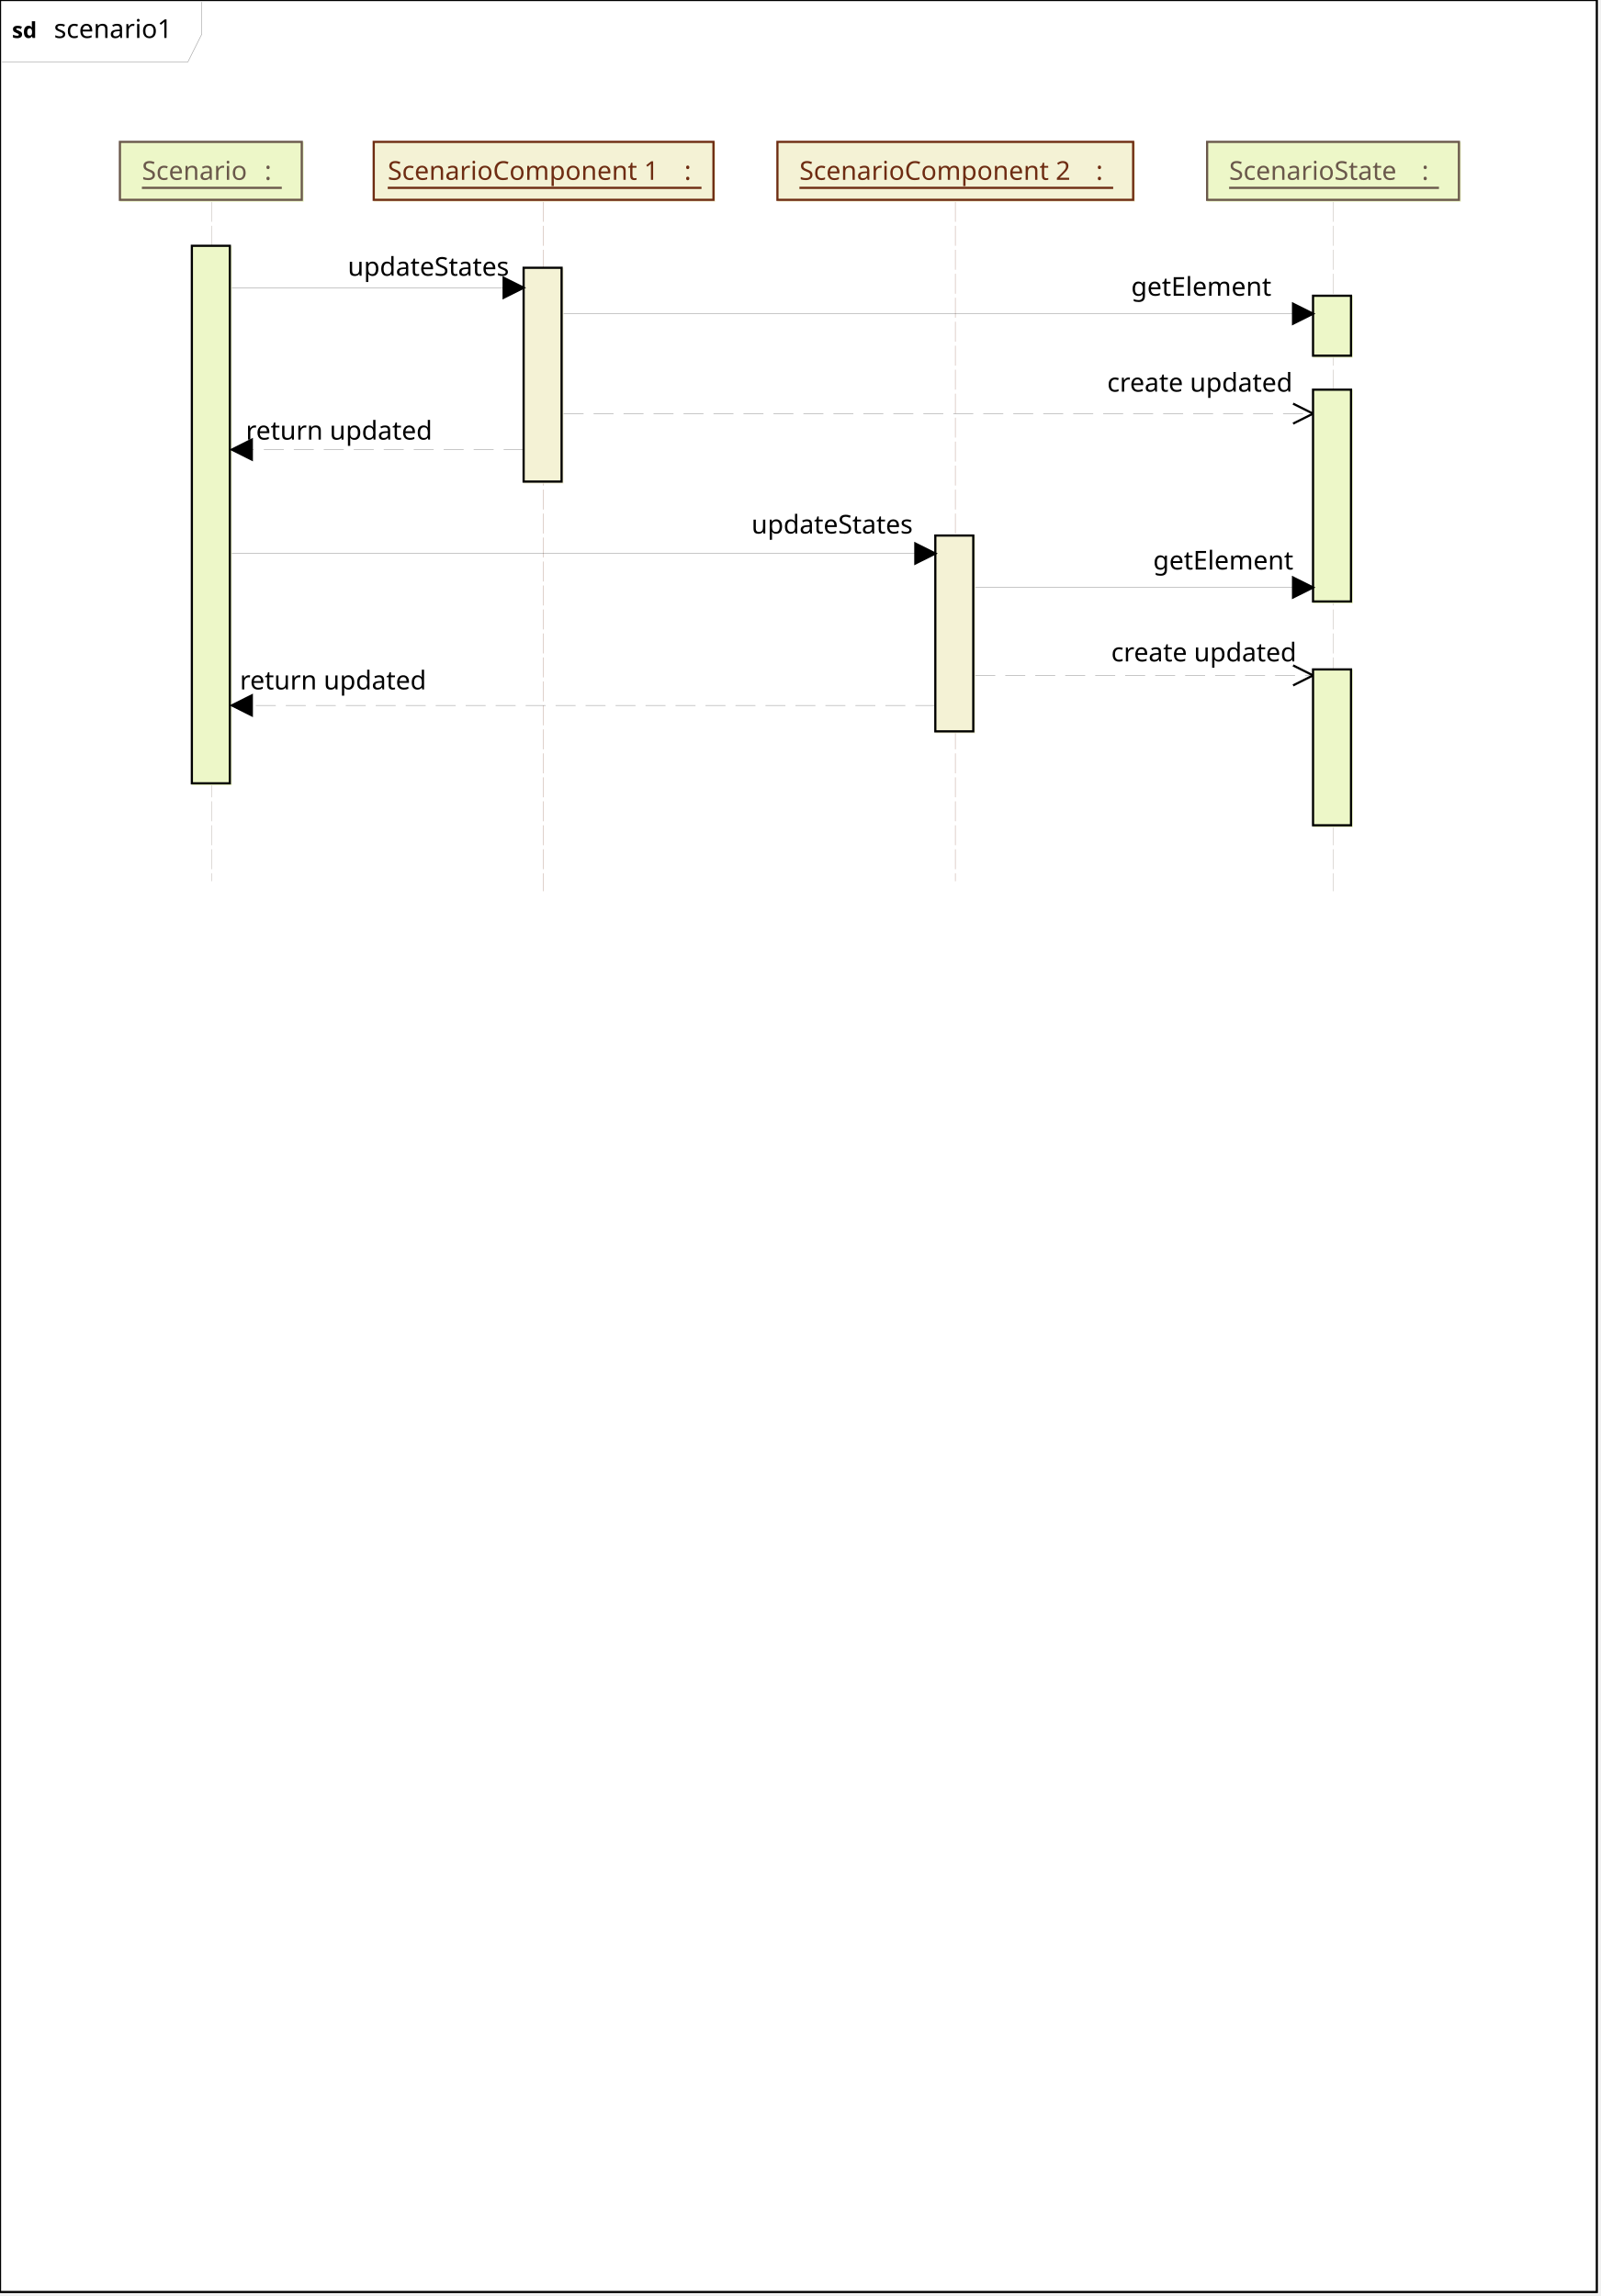
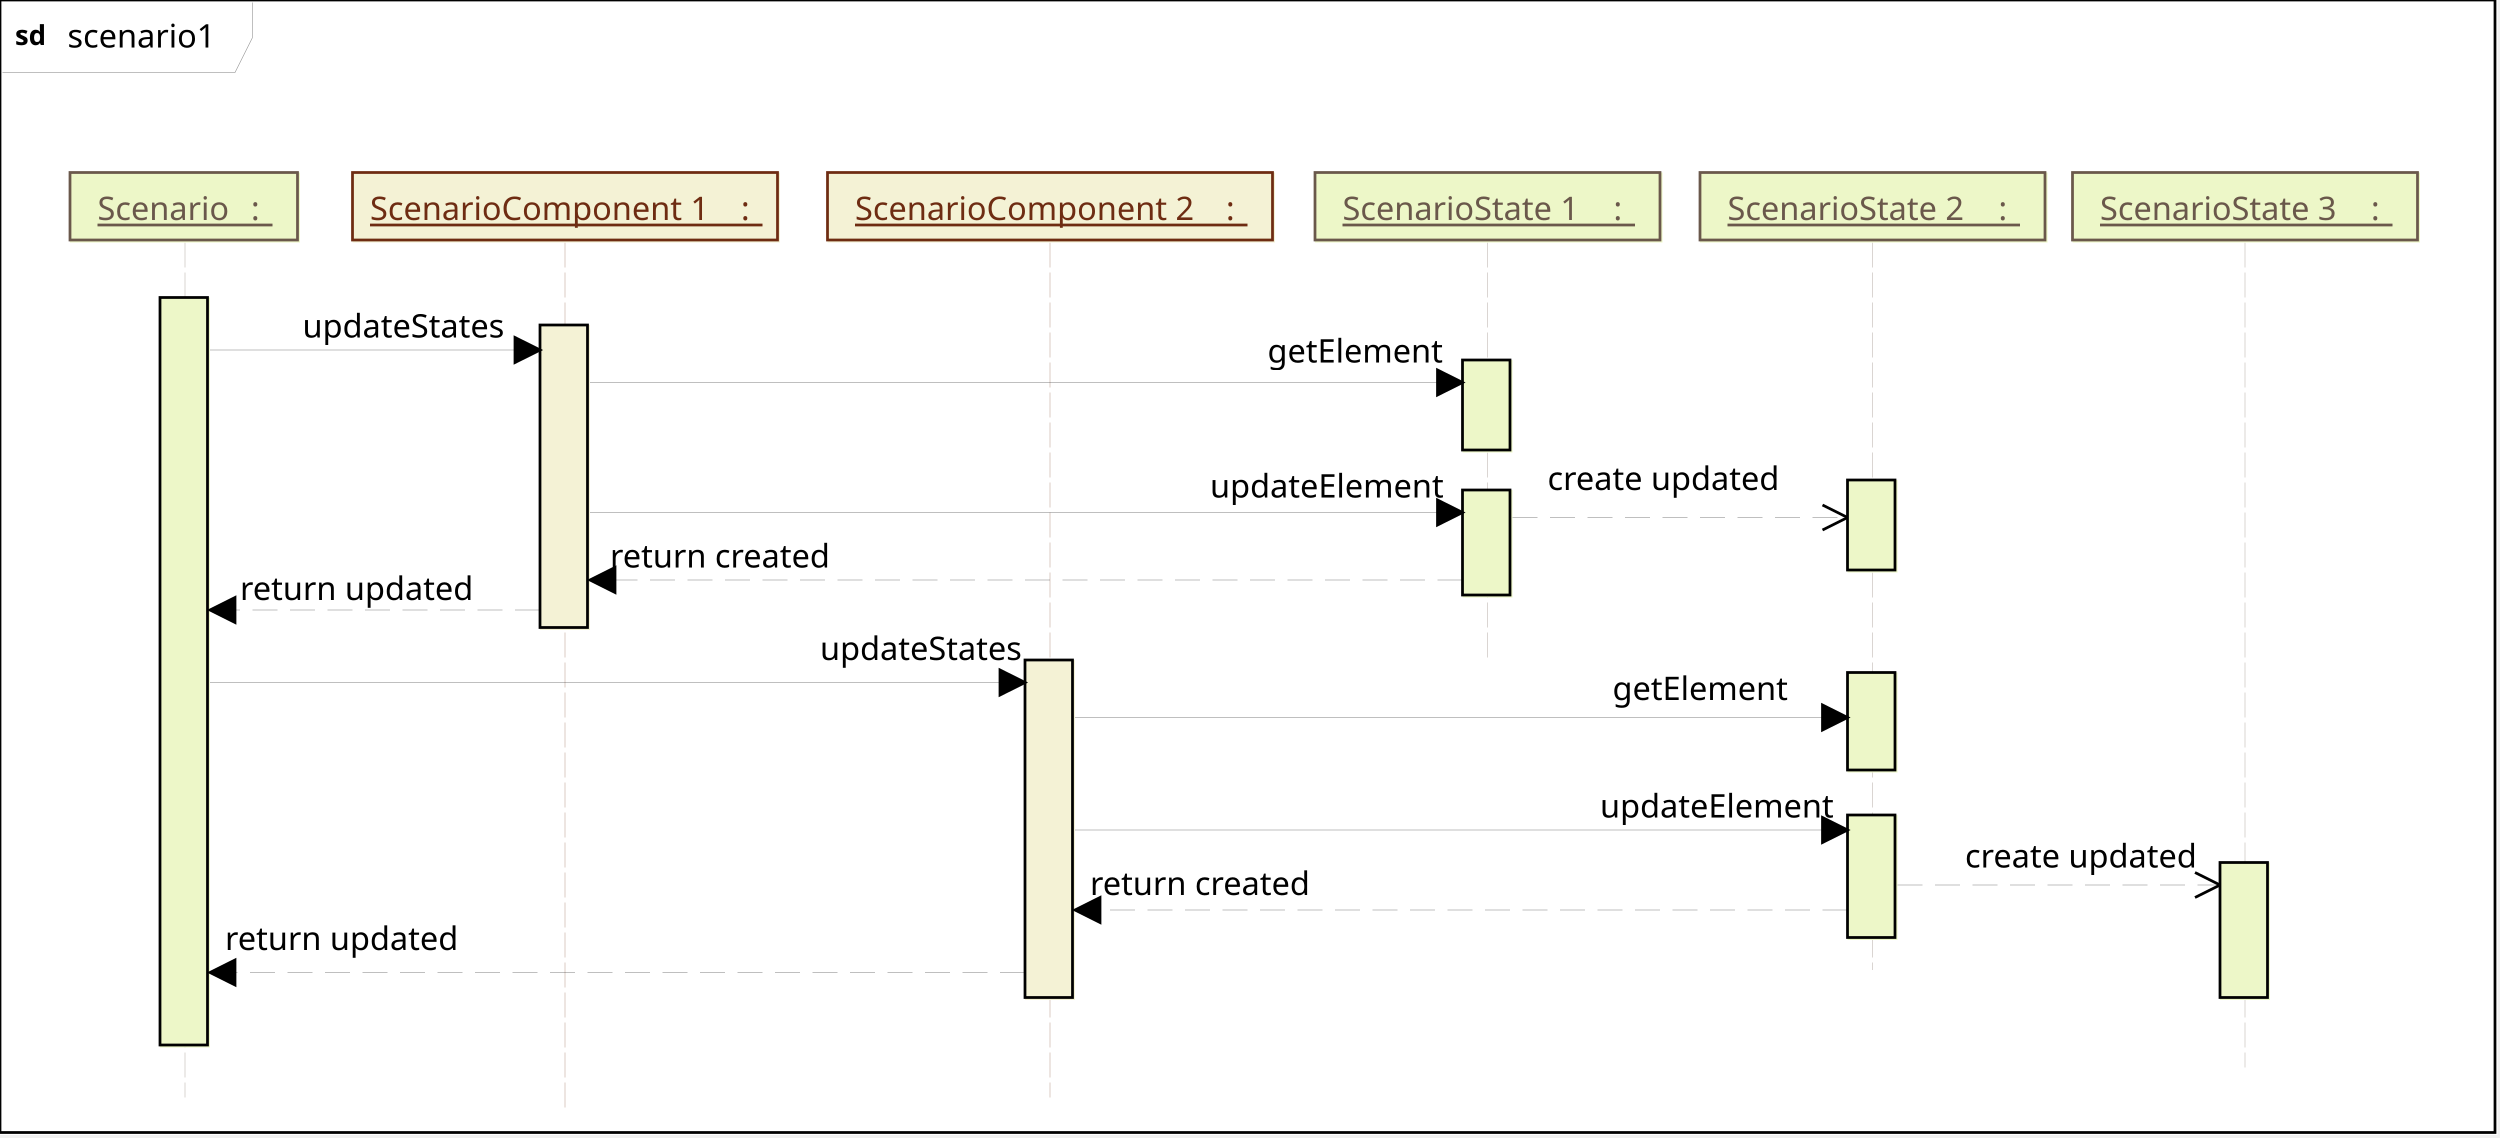
- <svg stroke-dasharray="none" shape-rendering="auto" font-family="'Dialog'" width="801" text-rendering="auto" fill-opacity="1" color-interpolation="auto" color-rendering="auto" font-size="12" fill="black" stroke="black" image-rendering="auto" stroke-miterlimit="10" stroke-linecap="square" stroke-linejoin="miter" font-style="normal" height="1149" stroke-width="1" stroke-dashoffset="0" font-weight="normal" stroke-opacity="1">
+ <svg stroke-dasharray="none" shape-rendering="auto" font-family="'Dialog'" width="1000" text-rendering="auto" fill-opacity="1" color-interpolation="auto" color-rendering="auto" font-size="12" fill="black" stroke="black" image-rendering="auto" stroke-miterlimit="10" stroke-linecap="square" stroke-linejoin="miter" font-style="normal" height="455" stroke-width="1" stroke-dashoffset="0" font-weight="normal" stroke-opacity="1">
  <defs id="genericDefs" />
  <g>
    <defs id="defs1">
      <clipPath clipPathUnits="userSpaceOnUse" id="clipPath1">
-         <path d="M-1 -1 L801 -1 L801 1149 L-1 1149 L-1 -1 Z" />
+         <path d="M-1 -1 L1000 -1 L1000 455 L-1 455 L-1 -1 Z" />
      </clipPath>
      <clipPath clipPathUnits="userSpaceOnUse" id="clipPath2">
-         <path d="M5 7 L26 7 L26 22 L5 22 L5 7 Z" />
+         <path d="M5 6 L26 6 L26 21 L5 21 L5 6 Z" />
      </clipPath>
      <clipPath clipPathUnits="userSpaceOnUse" id="clipPath3">
-         <path d="M26 5 L90 5 L90 24 L26 24 L26 5 Z" />
+         <path d="M26 5 L90 5 L90 22 L26 22 L26 5 Z" />
      </clipPath>
      <clipPath clipPathUnits="userSpaceOnUse" id="clipPath4">
-         <path d="M59 70 L153 70 L153 442 L59 442 L59 70 Z" />
+         <path d="M27 68 L121 68 L121 440 L27 440 L27 68 Z" />
      </clipPath>
      <clipPath clipPathUnits="userSpaceOnUse" id="clipPath5">
-         <path d="M59 70 L153 70 L153 102 L59 102 L59 70 Z" />
+         <path d="M27 68 L121 68 L121 98 L27 98 L27 68 Z" />
      </clipPath>
      <clipPath clipPathUnits="userSpaceOnUse" id="clipPath6">
-         <path d="M70 76 L128 76 L128 95 L70 95 L70 76 Z" />
+         <path d="M38 74 L96 74 L96 91 L38 91 L38 74 Z" />
      </clipPath>
      <clipPath clipPathUnits="userSpaceOnUse" id="clipPath7">
-         <path d="M128 76 L142 76 L142 95 L128 95 L128 76 Z" />
+         <path d="M96 74 L110 74 L110 91 L96 91 L96 74 Z" />
      </clipPath>
      <clipPath clipPathUnits="userSpaceOnUse" id="clipPath8">
-         <path d="M70 76 L142 76 L142 96 L70 96 L70 76 Z" />
+         <path d="M38 74 L110 74 L110 92 L38 92 L38 74 Z" />
      </clipPath>
      <clipPath clipPathUnits="userSpaceOnUse" id="clipPath9">
-         <path d="M95 122 L117 122 L117 394 L95 394 L95 122 Z" />
+         <path d="M63 118 L85 118 L85 420 L63 420 L63 118 Z" />
      </clipPath>
      <clipPath clipPathUnits="userSpaceOnUse" id="clipPath10">
-         <path d="M186 70 L359 70 L359 447 L186 447 L186 70 Z" />
+         <path d="M140 68 L313 68 L313 445 L140 445 L140 68 Z" />
      </clipPath>
      <clipPath clipPathUnits="userSpaceOnUse" id="clipPath11">
-         <path d="M186 70 L359 70 L359 102 L186 102 L186 70 Z" />
+         <path d="M140 68 L313 68 L313 98 L140 98 L140 68 Z" />
      </clipPath>
      <clipPath clipPathUnits="userSpaceOnUse" id="clipPath12">
-         <path d="M193 76 L338 76 L338 95 L193 95 L193 76 Z" />
+         <path d="M147 74 L292 74 L292 91 L147 91 L147 74 Z" />
      </clipPath>
      <clipPath clipPathUnits="userSpaceOnUse" id="clipPath13">
-         <path d="M338 76 L352 76 L352 95 L338 95 L338 76 Z" />
+         <path d="M292 74 L306 74 L306 91 L292 91 L292 74 Z" />
      </clipPath>
      <clipPath clipPathUnits="userSpaceOnUse" id="clipPath14">
-         <path d="M193 76 L352 76 L352 96 L193 96 L193 76 Z" />
+         <path d="M147 74 L306 74 L306 92 L147 92 L147 74 Z" />
      </clipPath>
      <clipPath clipPathUnits="userSpaceOnUse" id="clipPath15">
-         <path d="M261 133 L283 133 L283 243 L261 243 L261 133 Z" />
+         <path d="M215 129 L237 129 L237 253 L215 253 L215 129 Z" />
      </clipPath>
      <clipPath clipPathUnits="userSpaceOnUse" id="clipPath16">
-         <path d="M388 70 L569 70 L569 442 L388 442 L388 70 Z" />
+         <path d="M330 68 L511 68 L511 440 L330 440 L330 68 Z" />
      </clipPath>
      <clipPath clipPathUnits="userSpaceOnUse" id="clipPath17">
-         <path d="M388 70 L569 70 L569 102 L388 102 L388 70 Z" />
+         <path d="M330 68 L511 68 L511 98 L330 98 L330 68 Z" />
      </clipPath>
      <clipPath clipPathUnits="userSpaceOnUse" id="clipPath18">
-         <path d="M399 76 L544 76 L544 95 L399 95 L399 76 Z" />
+         <path d="M341 74 L486 74 L486 91 L341 91 L341 74 Z" />
      </clipPath>
      <clipPath clipPathUnits="userSpaceOnUse" id="clipPath19">
-         <path d="M544 76 L558 76 L558 95 L544 95 L544 76 Z" />
+         <path d="M486 74 L500 74 L500 91 L486 91 L486 74 Z" />
      </clipPath>
      <clipPath clipPathUnits="userSpaceOnUse" id="clipPath20">
-         <path d="M399 76 L558 76 L558 96 L399 96 L399 76 Z" />
+         <path d="M341 74 L500 74 L500 92 L341 92 L341 74 Z" />
      </clipPath>
      <clipPath clipPathUnits="userSpaceOnUse" id="clipPath21">
-         <path d="M467 267 L489 267 L489 368 L467 368 L467 267 Z" />
+         <path d="M409 263 L431 263 L431 401 L409 401 L409 263 Z" />
      </clipPath>
      <clipPath clipPathUnits="userSpaceOnUse" id="clipPath22">
-         <path d="M603 70 L732 70 L732 447 L603 447 L603 70 Z" />
+         <path d="M525 68 L666 68 L666 265 L525 265 L525 68 Z" />
      </clipPath>
      <clipPath clipPathUnits="userSpaceOnUse" id="clipPath23">
-         <path d="M603 70 L732 70 L732 102 L603 102 L603 70 Z" />
+         <path d="M525 68 L666 68 L666 98 L525 98 L525 68 Z" />
      </clipPath>
      <clipPath clipPathUnits="userSpaceOnUse" id="clipPath24">
-         <path d="M614 76 L707 76 L707 95 L614 95 L614 76 Z" />
+         <path d="M536 74 L641 74 L641 91 L536 91 L536 74 Z" />
      </clipPath>
      <clipPath clipPathUnits="userSpaceOnUse" id="clipPath25">
-         <path d="M707 76 L721 76 L721 95 L707 95 L707 76 Z" />
+         <path d="M641 74 L655 74 L655 91 L641 91 L641 74 Z" />
      </clipPath>
      <clipPath clipPathUnits="userSpaceOnUse" id="clipPath26">
-         <path d="M614 76 L721 76 L721 96 L614 96 L614 76 Z" />
+         <path d="M536 74 L655 74 L655 92 L536 92 L536 74 Z" />
      </clipPath>
      <clipPath clipPathUnits="userSpaceOnUse" id="clipPath27">
-         <path d="M656 147 L678 147 L678 180 L656 180 L656 147 Z" />
+         <path d="M584 143 L606 143 L606 182 L584 182 L584 143 Z" />
      </clipPath>
      <clipPath clipPathUnits="userSpaceOnUse" id="clipPath28">
-         <path d="M656 194 L678 194 L678 303 L656 303 L656 194 Z" />
+         <path d="M584 195 L606 195 L606 240 L584 240 L584 195 Z" />
      </clipPath>
      <clipPath clipPathUnits="userSpaceOnUse" id="clipPath29">
-         <path d="M656 334 L678 334 L678 415 L656 415 L656 334 Z" />
+         <path d="M679 68 L820 68 L820 389 L679 389 L679 68 Z" />
      </clipPath>
      <clipPath clipPathUnits="userSpaceOnUse" id="clipPath30">
-         <path d="M102 111 L277 111 L277 164 L102 164 L102 111 Z" />
+         <path d="M679 68 L820 68 L820 98 L679 98 L679 68 Z" />
      </clipPath>
      <clipPath clipPathUnits="userSpaceOnUse" id="clipPath31">
-         <path d="M173 124 L255 124 L255 143 L173 143 L173 124 Z" />
+         <path d="M690 74 L795 74 L795 91 L690 91 L690 74 Z" />
      </clipPath>
      <clipPath clipPathUnits="userSpaceOnUse" id="clipPath32">
-         <path d="M251 138 L264 138 L264 151 L251 151 L251 138 Z" />
+         <path d="M795 74 L809 74 L809 91 L795 91 L795 74 Z" />
      </clipPath>
      <clipPath clipPathUnits="userSpaceOnUse" id="clipPath33">
-         <path d="M268 121 L672 121 L672 177 L268 177 L268 121 Z" />
+         <path d="M690 74 L809 74 L809 92 L690 92 L690 74 Z" />
      </clipPath>
      <clipPath clipPathUnits="userSpaceOnUse" id="clipPath34">
-         <path d="M565 134 L641 134 L641 153 L565 153 L565 134 Z" />
+         <path d="M738 191 L760 191 L760 230 L738 230 L738 191 Z" />
      </clipPath>
      <clipPath clipPathUnits="userSpaceOnUse" id="clipPath35">
-         <path d="M646 151 L659 151 L659 164 L646 164 L646 151 Z" />
+         <path d="M738 268 L760 268 L760 310 L738 310 L738 268 Z" />
      </clipPath>
      <clipPath clipPathUnits="userSpaceOnUse" id="clipPath36">
-         <path d="M268 169 L672 169 L672 227 L268 227 L268 169 Z" />
+         <path d="M738 325 L760 325 L760 377 L738 377 L738 325 Z" />
      </clipPath>
      <clipPath clipPathUnits="userSpaceOnUse" id="clipPath37">
-         <path d="M553 182 L653 182 L653 201 L553 201 L553 182 Z" />
+         <path d="M828 68 L969 68 L969 428 L828 428 L828 68 Z" />
      </clipPath>
      <clipPath clipPathUnits="userSpaceOnUse" id="clipPath38">
-         <path d="M646 201 L659 201 L659 214 L646 214 L646 201 Z" />
+         <path d="M828 68 L969 68 L969 98 L828 98 L828 68 Z" />
      </clipPath>
      <clipPath clipPathUnits="userSpaceOnUse" id="clipPath39">
-         <path d="M102 240 L483 240 L483 297 L102 297 L102 240 Z" />
+         <path d="M839 74 L944 74 L944 91 L839 91 L839 74 Z" />
      </clipPath>
      <clipPath clipPathUnits="userSpaceOnUse" id="clipPath40">
-         <path d="M375 253 L457 253 L457 272 L375 272 L375 253 Z" />
+         <path d="M944 74 L958 74 L958 91 L944 91 L944 74 Z" />
      </clipPath>
      <clipPath clipPathUnits="userSpaceOnUse" id="clipPath41">
-         <path d="M457 271 L470 271 L470 284 L457 284 L457 271 Z" />
+         <path d="M839 74 L958 74 L958 92 L839 92 L839 74 Z" />
      </clipPath>
      <clipPath clipPathUnits="userSpaceOnUse" id="clipPath42">
-         <path d="M102 193 L277 193 L277 245 L102 245 L102 193 Z" />
+         <path d="M887 344 L909 344 L909 401 L887 401 L887 344 Z" />
      </clipPath>
      <clipPath clipPathUnits="userSpaceOnUse" id="clipPath43">
-         <path d="M122 206 L220 206 L220 225 L122 225 L122 206 Z" />
+         <path d="M70 108 L231 108 L231 160 L70 160 L70 108 Z" />
      </clipPath>
      <clipPath clipPathUnits="userSpaceOnUse" id="clipPath44">
-         <path d="M115 219 L128 219 L128 232 L115 232 L115 219 Z" />
+         <path d="M120 121 L209 121 L209 138 L120 138 L120 121 Z" />
      </clipPath>
      <clipPath clipPathUnits="userSpaceOnUse" id="clipPath45">
-         <path d="M474 258 L672 258 L672 314 L474 314 L474 258 Z" />
+         <path d="M205 134 L218 134 L218 147 L205 147 L205 134 Z" />
      </clipPath>
      <clipPath clipPathUnits="userSpaceOnUse" id="clipPath46">
-         <path d="M576 271 L652 271 L652 290 L576 290 L576 271 Z" />
+         <path d="M70 237 L429 237 L429 293 L70 293 L70 237 Z" />
      </clipPath>
      <clipPath clipPathUnits="userSpaceOnUse" id="clipPath47">
-         <path d="M646 288 L659 288 L659 301 L646 301 L646 288 Z" />
+         <path d="M327 250 L416 250 L416 267 L327 267 L327 250 Z" />
      </clipPath>
      <clipPath clipPathUnits="userSpaceOnUse" id="clipPath48">
-         <path d="M474 304 L672 304 L672 358 L474 358 L474 304 Z" />
+         <path d="M399 267 L412 267 L412 280 L399 280 L399 267 Z" />
      </clipPath>
      <clipPath clipPathUnits="userSpaceOnUse" id="clipPath49">
-         <path d="M555 317 L655 317 L655 336 L555 336 L555 317 Z" />
+         <path d="M70 213 L231 213 L231 264 L70 264 L70 213 Z" />
      </clipPath>
      <clipPath clipPathUnits="userSpaceOnUse" id="clipPath50">
-         <path d="M646 332 L659 332 L659 345 L646 345 L646 332 Z" />
+         <path d="M95 226 L193 226 L193 243 L95 243 L95 226 Z" />
      </clipPath>
      <clipPath clipPathUnits="userSpaceOnUse" id="clipPath51">
-         <path d="M102 318 L483 318 L483 373 L102 373 L102 318 Z" />
+         <path d="M83 238 L96 238 L96 251 L83 251 L83 238 Z" />
      </clipPath>
      <clipPath clipPathUnits="userSpaceOnUse" id="clipPath52">
-         <path d="M119 331 L217 331 L217 350 L119 350 L119 331 Z" />
+         <path d="M70 353 L425 353 L425 409 L70 409 L70 353 Z" />
      </clipPath>
      <clipPath clipPathUnits="userSpaceOnUse" id="clipPath53">
-         <path d="M115 347 L128 347 L128 360 L115 360 L115 347 Z" />
+         <path d="M89 366 L187 366 L187 383 L89 383 L89 366 Z" />
+       </clipPath>
+       <clipPath clipPathUnits="userSpaceOnUse" id="clipPath54">
+         <path d="M83 383 L96 383 L96 396 L83 396 L83 383 Z" />
+       </clipPath>
+       <clipPath clipPathUnits="userSpaceOnUse" id="clipPath55">
+         <path d="M222 118 L600 118 L600 173 L222 173 L222 118 Z" />
+       </clipPath>
+       <clipPath clipPathUnits="userSpaceOnUse" id="clipPath56">
+         <path d="M506 131 L582 131 L582 148 L506 148 L506 131 Z" />
+       </clipPath>
+       <clipPath clipPathUnits="userSpaceOnUse" id="clipPath57">
+         <path d="M574 147 L587 147 L587 160 L574 160 L574 147 Z" />
+       </clipPath>
+       <clipPath clipPathUnits="userSpaceOnUse" id="clipPath58">
+         <path d="M591 169 L754 169 L754 227 L591 227 L591 169 Z" />
+       </clipPath>
+       <clipPath clipPathUnits="userSpaceOnUse" id="clipPath59">
+         <path d="M618 182 L718 182 L718 199 L618 199 L618 182 Z" />
+       </clipPath>
+       <clipPath clipPathUnits="userSpaceOnUse" id="clipPath60">
+         <path d="M728 201 L741 201 L741 214 L728 214 L728 201 Z" />
+       </clipPath>
+       <clipPath clipPathUnits="userSpaceOnUse" id="clipPath61">
+         <path d="M222 172 L600 172 L600 225 L222 225 L222 172 Z" />
+       </clipPath>
+       <clipPath clipPathUnits="userSpaceOnUse" id="clipPath62">
+         <path d="M483 185 L583 185 L583 202 L483 202 L483 185 Z" />
+       </clipPath>
+       <clipPath clipPathUnits="userSpaceOnUse" id="clipPath63">
+         <path d="M574 199 L587 199 L587 212 L574 212 L574 199 Z" />
+       </clipPath>
+       <clipPath clipPathUnits="userSpaceOnUse" id="clipPath64">
+         <path d="M416 253 L754 253 L754 307 L416 307 L416 253 Z" />
+       </clipPath>
+       <clipPath clipPathUnits="userSpaceOnUse" id="clipPath65">
+         <path d="M644 266 L720 266 L720 283 L644 283 L644 266 Z" />
+       </clipPath>
+       <clipPath clipPathUnits="userSpaceOnUse" id="clipPath66">
+         <path d="M728 281 L741 281 L741 294 L728 294 L728 281 Z" />
+       </clipPath>
+       <clipPath clipPathUnits="userSpaceOnUse" id="clipPath67">
+         <path d="M416 300 L754 300 L754 352 L416 352 L416 300 Z" />
+       </clipPath>
+       <clipPath clipPathUnits="userSpaceOnUse" id="clipPath68">
+         <path d="M639 313 L739 313 L739 330 L639 330 L639 313 Z" />
+       </clipPath>
+       <clipPath clipPathUnits="userSpaceOnUse" id="clipPath69">
+         <path d="M728 326 L741 326 L741 339 L728 339 L728 326 Z" />
+       </clipPath>
+       <clipPath clipPathUnits="userSpaceOnUse" id="clipPath70">
+         <path d="M745 320 L903 320 L903 374 L745 374 L745 320 Z" />
+       </clipPath>
+       <clipPath clipPathUnits="userSpaceOnUse" id="clipPath71">
+         <path d="M785 333 L885 333 L885 350 L785 350 L785 333 Z" />
+       </clipPath>
+       <clipPath clipPathUnits="userSpaceOnUse" id="clipPath72">
+         <path d="M877 348 L890 348 L890 361 L877 361 L877 348 Z" />
+       </clipPath>
+       <clipPath clipPathUnits="userSpaceOnUse" id="clipPath73">
+         <path d="M222 200 L600 200 L600 252 L222 252 L222 200 Z" />
+       </clipPath>
+       <clipPath clipPathUnits="userSpaceOnUse" id="clipPath74">
+         <path d="M243 213 L337 213 L337 230 L243 230 L243 213 Z" />
+       </clipPath>
+       <clipPath clipPathUnits="userSpaceOnUse" id="clipPath75">
+         <path d="M235 226 L248 226 L248 239 L235 239 L235 226 Z" />
+       </clipPath>
+       <clipPath clipPathUnits="userSpaceOnUse" id="clipPath76">
+         <path d="M416 331 L754 331 L754 384 L416 384 L416 331 Z" />
+       </clipPath>
+       <clipPath clipPathUnits="userSpaceOnUse" id="clipPath77">
+         <path d="M435 344 L529 344 L529 361 L435 361 L435 344 Z" />
+       </clipPath>
+       <clipPath clipPathUnits="userSpaceOnUse" id="clipPath78">
+         <path d="M429 358 L442 358 L442 371 L429 371 L429 358 Z" />
      </clipPath>
    </defs>
    <g font-size="11" fill="white" stroke-linejoin="round" stroke="white" stroke-width="0" stroke-miterlimit="0">
-       <rect x="0" y="0" clip-path="url(#clipPath1)" width="800" height="1148" stroke="none" />
+       <rect x="0" y="0" clip-path="url(#clipPath1)" width="999" height="454" stroke="none" />
    </g>
    <g stroke-width="0.1" font-size="11" stroke-linecap="butt">
-       <line clip-path="url(#clipPath1)" fill="none" x1="1" x2="94" y1="31" y2="31" />
-       <line clip-path="url(#clipPath1)" fill="none" x1="94" x2="101" y1="31" y2="17" />
-       <line clip-path="url(#clipPath1)" fill="none" x1="101" x2="101" y1="17" y2="1" />
-       <text x="6" y="19" clip-path="url(#clipPath2)" stroke="none" font-weight="bold" xml:space="preserve">sd </text>
+       <line clip-path="url(#clipPath1)" fill="none" x1="1" x2="94" y1="29" y2="29" />
+       <line clip-path="url(#clipPath1)" fill="none" x1="94" x2="101" y1="29" y2="15" />
+       <line clip-path="url(#clipPath1)" fill="none" x1="101" x2="101" y1="15" y2="1" />
+       <text x="6" y="18" clip-path="url(#clipPath2)" stroke="none" font-weight="bold" xml:space="preserve">sd </text>
      <text font-size="13" x="27" y="19" clip-path="url(#clipPath3)" stroke="none" xml:space="preserve">scenario1</text>
-       <line clip-path="url(#clipPath4)" fill="none" x1="106" x2="106" y1="101" y2="441" stroke-dasharray="10,2" stroke="rgb(106,88,75)" />
-       <rect x="60" y="71" clip-path="url(#clipPath5)" fill="rgb(237,247,200)" width="92" stroke-dasharray="10,2" height="30" stroke="none" />
+       <line clip-path="url(#clipPath4)" fill="none" x1="74" x2="74" y1="97" y2="439" stroke-dasharray="10,2" stroke="rgb(106,88,75)" />
+       <rect x="28" y="69" clip-path="url(#clipPath5)" fill="rgb(237,247,200)" width="92" stroke-dasharray="10,2" height="28" stroke="none" />
    </g>
    <g font-size="13" stroke-linecap="butt" fill="rgb(106,88,75)" stroke-dasharray="10,2" stroke="rgb(106,88,75)" stroke-width="0.1">
-       <text xml:space="preserve" x="71" y="90" clip-path="url(#clipPath6)" stroke="none">Scenario</text>
-       <text xml:space="preserve" x="129" y="90" clip-path="url(#clipPath7)" stroke="none"> : </text>
-       <line clip-path="url(#clipPath8)" fill="none" x1="71" x2="141" y1="94" y2="94" stroke-dasharray="none" stroke-width="1.1" />
-       <rect x="60" y="71" clip-path="url(#clipPath5)" fill="none" width="91" stroke-dasharray="none" height="29" stroke-width="1.1" />
+       <text xml:space="preserve" x="39" y="88" clip-path="url(#clipPath6)" stroke="none">Scenario</text>
+       <text xml:space="preserve" x="97" y="88" clip-path="url(#clipPath7)" stroke="none"> : </text>
+       <line clip-path="url(#clipPath8)" fill="none" x1="39" x2="109" y1="90" y2="90" stroke-dasharray="none" stroke-width="1.1" />
+       <rect x="28" y="69" clip-path="url(#clipPath5)" fill="none" width="91" stroke-dasharray="none" height="27" stroke-width="1.1" />
    </g>
    <g fill="rgb(237,247,200)" stroke-width="1.1" font-size="11" stroke-linecap="butt" stroke="rgb(237,247,200)">
-       <rect x="96" y="123" clip-path="url(#clipPath9)" width="20" height="270" stroke="none" />
-       <rect x="96" y="123" clip-path="url(#clipPath9)" fill="none" width="19" height="269" stroke="black" />
+       <rect x="64" y="119" clip-path="url(#clipPath9)" width="20" height="300" stroke="none" />
+       <rect x="64" y="119" clip-path="url(#clipPath9)" fill="none" width="19" height="299" stroke="black" />
    </g>
    <g font-size="11" stroke-linecap="butt" fill="rgb(110,44,18)" stroke-dasharray="10,2" stroke="rgb(110,44,18)" stroke-width="0.1">
-       <line clip-path="url(#clipPath10)" fill="none" x1="272" x2="272" y1="101" y2="446" />
-       <rect x="187" y="71" clip-path="url(#clipPath11)" fill="rgb(244,242,213)" width="171" height="30" stroke="none" />
-       <text font-size="13" x="194" y="90" clip-path="url(#clipPath12)" stroke="none" xml:space="preserve">ScenarioComponent 1</text>
-       <text font-size="13" x="339" y="90" clip-path="url(#clipPath13)" stroke="none" xml:space="preserve"> : </text>
-       <line clip-path="url(#clipPath14)" fill="none" x1="194" x2="351" y1="94" y2="94" stroke-dasharray="none" stroke-width="1.1" />
-       <rect x="187" y="71" clip-path="url(#clipPath11)" fill="none" width="170" stroke-dasharray="none" height="29" stroke-width="1.1" />
+       <line clip-path="url(#clipPath10)" fill="none" x1="226" x2="226" y1="97" y2="444" />
+       <rect x="141" y="69" clip-path="url(#clipPath11)" fill="rgb(244,242,213)" width="171" height="28" stroke="none" />
+       <text font-size="13" x="148" y="88" clip-path="url(#clipPath12)" stroke="none" xml:space="preserve">ScenarioComponent 1</text>
+       <text font-size="13" x="293" y="88" clip-path="url(#clipPath13)" stroke="none" xml:space="preserve"> : </text>
+       <line clip-path="url(#clipPath14)" fill="none" x1="148" x2="305" y1="90" y2="90" stroke-dasharray="none" stroke-width="1.1" />
+       <rect x="141" y="69" clip-path="url(#clipPath11)" fill="none" width="170" stroke-dasharray="none" height="27" stroke-width="1.1" />
    </g>
    <g fill="rgb(244,242,213)" stroke-width="1.1" font-size="11" stroke-linecap="butt" stroke="rgb(244,242,213)">
-       <rect x="262" y="134" clip-path="url(#clipPath15)" width="20" height="108" stroke="none" />
-       <rect x="262" y="134" clip-path="url(#clipPath15)" fill="none" width="19" height="107" stroke="black" />
+       <rect x="216" y="130" clip-path="url(#clipPath15)" width="20" height="122" stroke="none" />
+       <rect x="216" y="130" clip-path="url(#clipPath15)" fill="none" width="19" height="121" stroke="black" />
    </g>
    <g font-size="11" stroke-linecap="butt" fill="rgb(110,44,18)" stroke-dasharray="10,2" stroke="rgb(110,44,18)" stroke-width="0.1">
-       <line clip-path="url(#clipPath16)" fill="none" x1="478" x2="478" y1="101" y2="441" />
-       <rect x="389" y="71" clip-path="url(#clipPath17)" fill="rgb(244,242,213)" width="179" height="30" stroke="none" />
-       <text font-size="13" x="400" y="90" clip-path="url(#clipPath18)" stroke="none" xml:space="preserve">ScenarioComponent 2</text>
-       <text font-size="13" x="545" y="90" clip-path="url(#clipPath19)" stroke="none" xml:space="preserve"> : </text>
-       <line clip-path="url(#clipPath20)" fill="none" x1="400" x2="557" y1="94" y2="94" stroke-dasharray="none" stroke-width="1.1" />
-       <rect x="389" y="71" clip-path="url(#clipPath17)" fill="none" width="178" stroke-dasharray="none" height="29" stroke-width="1.1" />
+       <line clip-path="url(#clipPath16)" fill="none" x1="420" x2="420" y1="97" y2="439" />
+       <rect x="331" y="69" clip-path="url(#clipPath17)" fill="rgb(244,242,213)" width="179" height="28" stroke="none" />
+       <text font-size="13" x="342" y="88" clip-path="url(#clipPath18)" stroke="none" xml:space="preserve">ScenarioComponent 2</text>
+       <text font-size="13" x="487" y="88" clip-path="url(#clipPath19)" stroke="none" xml:space="preserve"> : </text>
+       <line clip-path="url(#clipPath20)" fill="none" x1="342" x2="499" y1="90" y2="90" stroke-dasharray="none" stroke-width="1.1" />
+       <rect x="331" y="69" clip-path="url(#clipPath17)" fill="none" width="178" stroke-dasharray="none" height="27" stroke-width="1.1" />
    </g>
    <g fill="rgb(244,242,213)" stroke-width="1.1" font-size="11" stroke-linecap="butt" stroke="rgb(244,242,213)">
-       <rect x="468" y="268" clip-path="url(#clipPath21)" width="20" height="99" stroke="none" />
-       <rect x="468" y="268" clip-path="url(#clipPath21)" fill="none" width="19" height="98" stroke="black" />
+       <rect x="410" y="264" clip-path="url(#clipPath21)" width="20" height="136" stroke="none" />
+       <rect x="410" y="264" clip-path="url(#clipPath21)" fill="none" width="19" height="135" stroke="black" />
    </g>
    <g font-size="11" stroke-linecap="butt" fill="rgb(106,88,75)" stroke-dasharray="10,2" stroke="rgb(106,88,75)" stroke-width="0.1">
-       <line clip-path="url(#clipPath22)" fill="none" x1="667" x2="667" y1="101" y2="446" />
-       <rect x="604" y="71" clip-path="url(#clipPath23)" fill="rgb(237,247,200)" width="127" height="30" stroke="none" />
-       <text font-size="13" x="615" y="90" clip-path="url(#clipPath24)" stroke="none" xml:space="preserve">ScenarioState</text>
-       <text font-size="13" x="708" y="90" clip-path="url(#clipPath25)" stroke="none" xml:space="preserve"> : </text>
-       <line clip-path="url(#clipPath26)" fill="none" x1="615" x2="720" y1="94" y2="94" stroke-dasharray="none" stroke-width="1.1" />
-       <rect x="604" y="71" clip-path="url(#clipPath23)" fill="none" width="126" stroke-dasharray="none" height="29" stroke-width="1.1" />
+       <line clip-path="url(#clipPath22)" fill="none" x1="595" x2="595" y1="97" y2="264" />
+       <rect x="526" y="69" clip-path="url(#clipPath23)" fill="rgb(237,247,200)" width="139" height="28" stroke="none" />
+       <text font-size="13" x="537" y="88" clip-path="url(#clipPath24)" stroke="none" xml:space="preserve">ScenarioState 1</text>
+       <text font-size="13" x="642" y="88" clip-path="url(#clipPath25)" stroke="none" xml:space="preserve"> : </text>
+       <line clip-path="url(#clipPath26)" fill="none" x1="537" x2="654" y1="90" y2="90" stroke-dasharray="none" stroke-width="1.1" />
+       <rect x="526" y="69" clip-path="url(#clipPath23)" fill="none" width="138" stroke-dasharray="none" height="27" stroke-width="1.1" />
    </g>
    <g fill="rgb(237,247,200)" stroke-width="1.1" font-size="11" stroke-linecap="butt" stroke="rgb(237,247,200)">
-       <rect x="657" y="148" clip-path="url(#clipPath27)" width="20" height="31" stroke="none" />
-       <rect x="657" y="148" clip-path="url(#clipPath27)" fill="none" width="19" height="30" stroke="black" />
-       <rect x="657" y="195" clip-path="url(#clipPath28)" width="20" height="107" stroke="none" />
-       <rect x="657" y="195" clip-path="url(#clipPath28)" fill="none" width="19" height="106" stroke="black" />
-       <rect x="657" y="335" clip-path="url(#clipPath29)" width="20" height="79" stroke="none" />
-       <rect x="657" y="335" clip-path="url(#clipPath29)" fill="none" width="19" height="78" stroke="black" />
-       <rect x="0" y="0" clip-path="url(#clipPath1)" fill="none" width="799" height="1147" stroke="black" />
+       <rect x="585" y="144" clip-path="url(#clipPath27)" width="20" height="37" stroke="none" />
+       <rect x="585" y="144" clip-path="url(#clipPath27)" fill="none" width="19" height="36" stroke="black" />
+       <rect x="585" y="196" clip-path="url(#clipPath28)" width="20" height="43" stroke="none" />
+       <rect x="585" y="196" clip-path="url(#clipPath28)" fill="none" width="19" height="42" stroke="black" />
+     </g>
+     <g font-size="11" stroke-linecap="butt" fill="rgb(106,88,75)" stroke-dasharray="10,2" stroke="rgb(106,88,75)" stroke-width="0.1">
+       <line clip-path="url(#clipPath29)" fill="none" x1="749" x2="749" y1="97" y2="388" />
+       <rect x="680" y="69" clip-path="url(#clipPath30)" fill="rgb(237,247,200)" width="139" height="28" stroke="none" />
+       <text font-size="13" x="691" y="88" clip-path="url(#clipPath31)" stroke="none" xml:space="preserve">ScenarioState 2</text>
+       <text font-size="13" x="796" y="88" clip-path="url(#clipPath32)" stroke="none" xml:space="preserve"> : </text>
+       <line clip-path="url(#clipPath33)" fill="none" x1="691" x2="808" y1="90" y2="90" stroke-dasharray="none" stroke-width="1.1" />
+       <rect x="680" y="69" clip-path="url(#clipPath30)" fill="none" width="138" stroke-dasharray="none" height="27" stroke-width="1.1" />
+     </g>
+     <g fill="rgb(237,247,200)" stroke-width="1.1" font-size="11" stroke-linecap="butt" stroke="rgb(237,247,200)">
+       <rect x="739" y="192" clip-path="url(#clipPath34)" width="20" height="37" stroke="none" />
+       <rect x="739" y="192" clip-path="url(#clipPath34)" fill="none" width="19" height="36" stroke="black" />
+       <rect x="739" y="269" clip-path="url(#clipPath35)" width="20" height="40" stroke="none" />
+       <rect x="739" y="269" clip-path="url(#clipPath35)" fill="none" width="19" height="39" stroke="black" />
+       <rect x="739" y="326" clip-path="url(#clipPath36)" width="20" height="50" stroke="none" />
+       <rect x="739" y="326" clip-path="url(#clipPath36)" fill="none" width="19" height="49" stroke="black" />
+     </g>
+     <g font-size="11" stroke-linecap="butt" fill="rgb(106,88,75)" stroke-dasharray="10,2" stroke="rgb(106,88,75)" stroke-width="0.1">
+       <line clip-path="url(#clipPath37)" fill="none" x1="898" x2="898" y1="97" y2="427" />
+       <rect x="829" y="69" clip-path="url(#clipPath38)" fill="rgb(237,247,200)" width="139" height="28" stroke="none" />
+       <text font-size="13" x="840" y="88" clip-path="url(#clipPath39)" stroke="none" xml:space="preserve">ScenarioState 3</text>
+       <text font-size="13" x="945" y="88" clip-path="url(#clipPath40)" stroke="none" xml:space="preserve"> : </text>
+       <line clip-path="url(#clipPath41)" fill="none" x1="840" x2="957" y1="90" y2="90" stroke-dasharray="none" stroke-width="1.1" />
+       <rect x="829" y="69" clip-path="url(#clipPath38)" fill="none" width="138" stroke-dasharray="none" height="27" stroke-width="1.1" />
+     </g>
+     <g fill="rgb(237,247,200)" stroke-width="1.1" font-size="11" stroke-linecap="butt" stroke="rgb(237,247,200)">
+       <rect x="888" y="345" clip-path="url(#clipPath42)" width="20" height="55" stroke="none" />
+       <rect x="888" y="345" clip-path="url(#clipPath42)" fill="none" width="19" height="54" stroke="black" />
+       <rect x="0" y="0" clip-path="url(#clipPath1)" fill="none" width="998" height="453" stroke="black" />
    </g>
    <g stroke-width="0.1" font-size="13" stroke-linecap="butt">
-       <line clip-path="url(#clipPath30)" fill="none" x1="116" x2="262" y1="144" y2="144" />
-       <text xml:space="preserve" x="174" y="138" clip-path="url(#clipPath31)" stroke="none">updateStates</text>
-       <polygon clip-path="url(#clipPath32)" points=" 262 144 252 149 252 139" stroke="none" />
-       <polygon fill="none" stroke-width="1.1" clip-path="url(#clipPath32)" points=" 262 144 252 149 252 139" />
-       <line clip-path="url(#clipPath33)" fill="none" x1="282" x2="657" y1="157" y2="157" />
-       <text xml:space="preserve" x="566" y="148" clip-path="url(#clipPath34)" stroke="none">getElement</text>
-       <polygon clip-path="url(#clipPath35)" points=" 657 157 647 162 647 152" stroke="none" />
-       <polygon fill="none" stroke-width="1.1" clip-path="url(#clipPath35)" points=" 657 157 647 162 647 152" />
-       <line clip-path="url(#clipPath36)" fill="none" x1="282" x2="657" y1="207" y2="207" stroke-dasharray="10,5" />
-       <text x="554" y="196" clip-path="url(#clipPath37)" stroke-dasharray="10,5" stroke="none" xml:space="preserve">create updated</text>
-       <line clip-path="url(#clipPath38)" fill="none" x1="647" x2="657" y1="212" y2="207" stroke-width="1.1" />
-       <line clip-path="url(#clipPath38)" fill="none" x1="657" x2="647" y1="207" y2="202" stroke-width="1.1" />
-       <line clip-path="url(#clipPath39)" fill="none" x1="116" x2="468" y1="277" y2="277" />
-       <text xml:space="preserve" x="376" y="267" clip-path="url(#clipPath40)" stroke="none">updateStates</text>
-       <polygon clip-path="url(#clipPath41)" points=" 468 277 458 282 458 272" stroke="none" />
-       <polygon fill="none" stroke-width="1.1" clip-path="url(#clipPath41)" points=" 468 277 458 282 458 272" />
-       <line clip-path="url(#clipPath42)" fill="none" x1="262" x2="116" y1="225" y2="225" stroke-dasharray="10,5" />
-       <text x="123" y="220" clip-path="url(#clipPath43)" stroke-dasharray="10,5" stroke="none" xml:space="preserve">return updated</text>
-       <polygon stroke-dasharray="10,5" clip-path="url(#clipPath44)" points=" 116 225 126 220 126 230" stroke="none" />
-       <polygon fill="none" stroke-width="1.1" clip-path="url(#clipPath44)" points=" 116 225 126 220 126 230" />
-       <line clip-path="url(#clipPath45)" fill="none" x1="488" x2="657" y1="294" y2="294" />
-       <text xml:space="preserve" x="577" y="285" clip-path="url(#clipPath46)" stroke="none">getElement</text>
-       <polygon clip-path="url(#clipPath47)" points=" 657 294 647 299 647 289" stroke="none" />
-       <polygon fill="none" stroke-width="1.1" clip-path="url(#clipPath47)" points=" 657 294 647 299 647 289" />
-       <line clip-path="url(#clipPath48)" fill="none" x1="488" x2="657" y1="338" y2="338" stroke-dasharray="10,5" />
-       <text x="556" y="331" clip-path="url(#clipPath49)" stroke-dasharray="10,5" stroke="none" xml:space="preserve">create updated</text>
-       <line clip-path="url(#clipPath50)" fill="none" x1="647" x2="657" y1="343" y2="338" stroke-width="1.1" />
-       <line clip-path="url(#clipPath50)" fill="none" x1="657" x2="647" y1="338" y2="333" stroke-width="1.1" />
-       <line clip-path="url(#clipPath51)" fill="none" x1="468" x2="116" y1="353" y2="353" stroke-dasharray="10,5" />
-       <text x="120" y="345" clip-path="url(#clipPath52)" stroke-dasharray="10,5" stroke="none" xml:space="preserve">return updated</text>
-       <polygon stroke-dasharray="10,5" clip-path="url(#clipPath53)" points=" 116 353 126 348 126 358" stroke="none" />
-       <polygon fill="none" stroke-width="1.1" clip-path="url(#clipPath53)" points=" 116 353 126 348 126 358" />
+       <line clip-path="url(#clipPath43)" fill="none" x1="84" x2="216" y1="140" y2="140" />
+       <text xml:space="preserve" x="121" y="135" clip-path="url(#clipPath44)" stroke="none">updateStates</text>
+       <polygon clip-path="url(#clipPath45)" points=" 216 140 206 145 206 135" stroke="none" />
+       <polygon fill="none" stroke-width="1.1" clip-path="url(#clipPath45)" points=" 216 140 206 145 206 135" />
+       <line clip-path="url(#clipPath46)" fill="none" x1="84" x2="410" y1="273" y2="273" />
+       <text xml:space="preserve" x="328" y="264" clip-path="url(#clipPath47)" stroke="none">updateStates</text>
+       <polygon clip-path="url(#clipPath48)" points=" 410 273 400 278 400 268" stroke="none" />
+       <polygon fill="none" stroke-width="1.1" clip-path="url(#clipPath48)" points=" 410 273 400 278 400 268" />
+       <line clip-path="url(#clipPath49)" fill="none" x1="216" x2="84" y1="244" y2="244" stroke-dasharray="10,5" />
+       <text x="96" y="240" clip-path="url(#clipPath50)" stroke-dasharray="10,5" stroke="none" xml:space="preserve">return updated</text>
+       <polygon stroke-dasharray="10,5" clip-path="url(#clipPath51)" points=" 84 244 94 239 94 249" stroke="none" />
+       <polygon fill="none" stroke-width="1.1" clip-path="url(#clipPath51)" points=" 84 244 94 239 94 249" />
+       <line clip-path="url(#clipPath52)" fill="none" x1="410" x2="84" y1="389" y2="389" stroke-dasharray="10,5" />
+       <text x="90" y="380" clip-path="url(#clipPath53)" stroke-dasharray="10,5" stroke="none" xml:space="preserve">return updated</text>
+       <polygon stroke-dasharray="10,5" clip-path="url(#clipPath54)" points=" 84 389 94 384 94 394" stroke="none" />
+       <polygon fill="none" stroke-width="1.1" clip-path="url(#clipPath54)" points=" 84 389 94 384 94 394" />
+       <line clip-path="url(#clipPath55)" fill="none" x1="236" x2="585" y1="153" y2="153" />
+       <text xml:space="preserve" x="507" y="145" clip-path="url(#clipPath56)" stroke="none">getElement</text>
+       <polygon clip-path="url(#clipPath57)" points=" 585 153 575 158 575 148" stroke="none" />
+       <polygon fill="none" stroke-width="1.1" clip-path="url(#clipPath57)" points=" 585 153 575 158 575 148" />
+       <line clip-path="url(#clipPath58)" fill="none" x1="605" x2="739" y1="207" y2="207" stroke-dasharray="10,5" />
+       <text x="619" y="196" clip-path="url(#clipPath59)" stroke-dasharray="10,5" stroke="none" xml:space="preserve">create updated</text>
+       <line clip-path="url(#clipPath60)" fill="none" x1="729" x2="739" y1="212" y2="207" stroke-width="1.1" />
+       <line clip-path="url(#clipPath60)" fill="none" x1="739" x2="729" y1="207" y2="202" stroke-width="1.1" />
+       <line clip-path="url(#clipPath61)" fill="none" x1="236" x2="585" y1="205" y2="205" />
+       <text xml:space="preserve" x="484" y="199" clip-path="url(#clipPath62)" stroke="none">updateElement</text>
+       <polygon clip-path="url(#clipPath63)" points=" 585 205 575 210 575 200" stroke="none" />
+       <polygon fill="none" stroke-width="1.1" clip-path="url(#clipPath63)" points=" 585 205 575 210 575 200" />
+       <line clip-path="url(#clipPath64)" fill="none" x1="430" x2="739" y1="287" y2="287" />
+       <text xml:space="preserve" x="645" y="280" clip-path="url(#clipPath65)" stroke="none">getElement</text>
+       <polygon clip-path="url(#clipPath66)" points=" 739 287 729 292 729 282" stroke="none" />
+       <polygon fill="none" stroke-width="1.1" clip-path="url(#clipPath66)" points=" 739 287 729 292 729 282" />
+       <line clip-path="url(#clipPath67)" fill="none" x1="430" x2="739" y1="332" y2="332" />
+       <text xml:space="preserve" x="640" y="327" clip-path="url(#clipPath68)" stroke="none">updateElement</text>
+       <polygon clip-path="url(#clipPath69)" points=" 739 332 729 337 729 327" stroke="none" />
+       <polygon fill="none" stroke-width="1.1" clip-path="url(#clipPath69)" points=" 739 332 729 337 729 327" />
+       <line clip-path="url(#clipPath70)" fill="none" x1="759" x2="888" y1="354" y2="354" stroke-dasharray="10,5" />
+       <text x="786" y="347" clip-path="url(#clipPath71)" stroke-dasharray="10,5" stroke="none" xml:space="preserve">create updated</text>
+       <line clip-path="url(#clipPath72)" fill="none" x1="878" x2="888" y1="359" y2="354" stroke-width="1.1" />
+       <line clip-path="url(#clipPath72)" fill="none" x1="888" x2="878" y1="354" y2="349" stroke-width="1.1" />
+       <line clip-path="url(#clipPath73)" fill="none" x1="585" x2="236" y1="232" y2="232" stroke-dasharray="10,5" />
+       <text x="244" y="227" clip-path="url(#clipPath74)" stroke-dasharray="10,5" stroke="none" xml:space="preserve">return created</text>
+       <polygon stroke-dasharray="10,5" clip-path="url(#clipPath75)" points=" 236 232 246 227 246 237" stroke="none" />
+       <polygon fill="none" stroke-width="1.1" clip-path="url(#clipPath75)" points=" 236 232 246 227 246 237" />
+       <line clip-path="url(#clipPath76)" fill="none" x1="739" x2="430" y1="364" y2="364" stroke-dasharray="10,5" />
+       <text x="436" y="358" clip-path="url(#clipPath77)" stroke-dasharray="10,5" stroke="none" xml:space="preserve">return created</text>
+       <polygon stroke-dasharray="10,5" clip-path="url(#clipPath78)" points=" 430 364 440 359 440 369" stroke="none" />
+       <polygon fill="none" stroke-width="1.1" clip-path="url(#clipPath78)" points=" 430 364 440 359 440 369" />
    </g>
  </g>
</svg>
